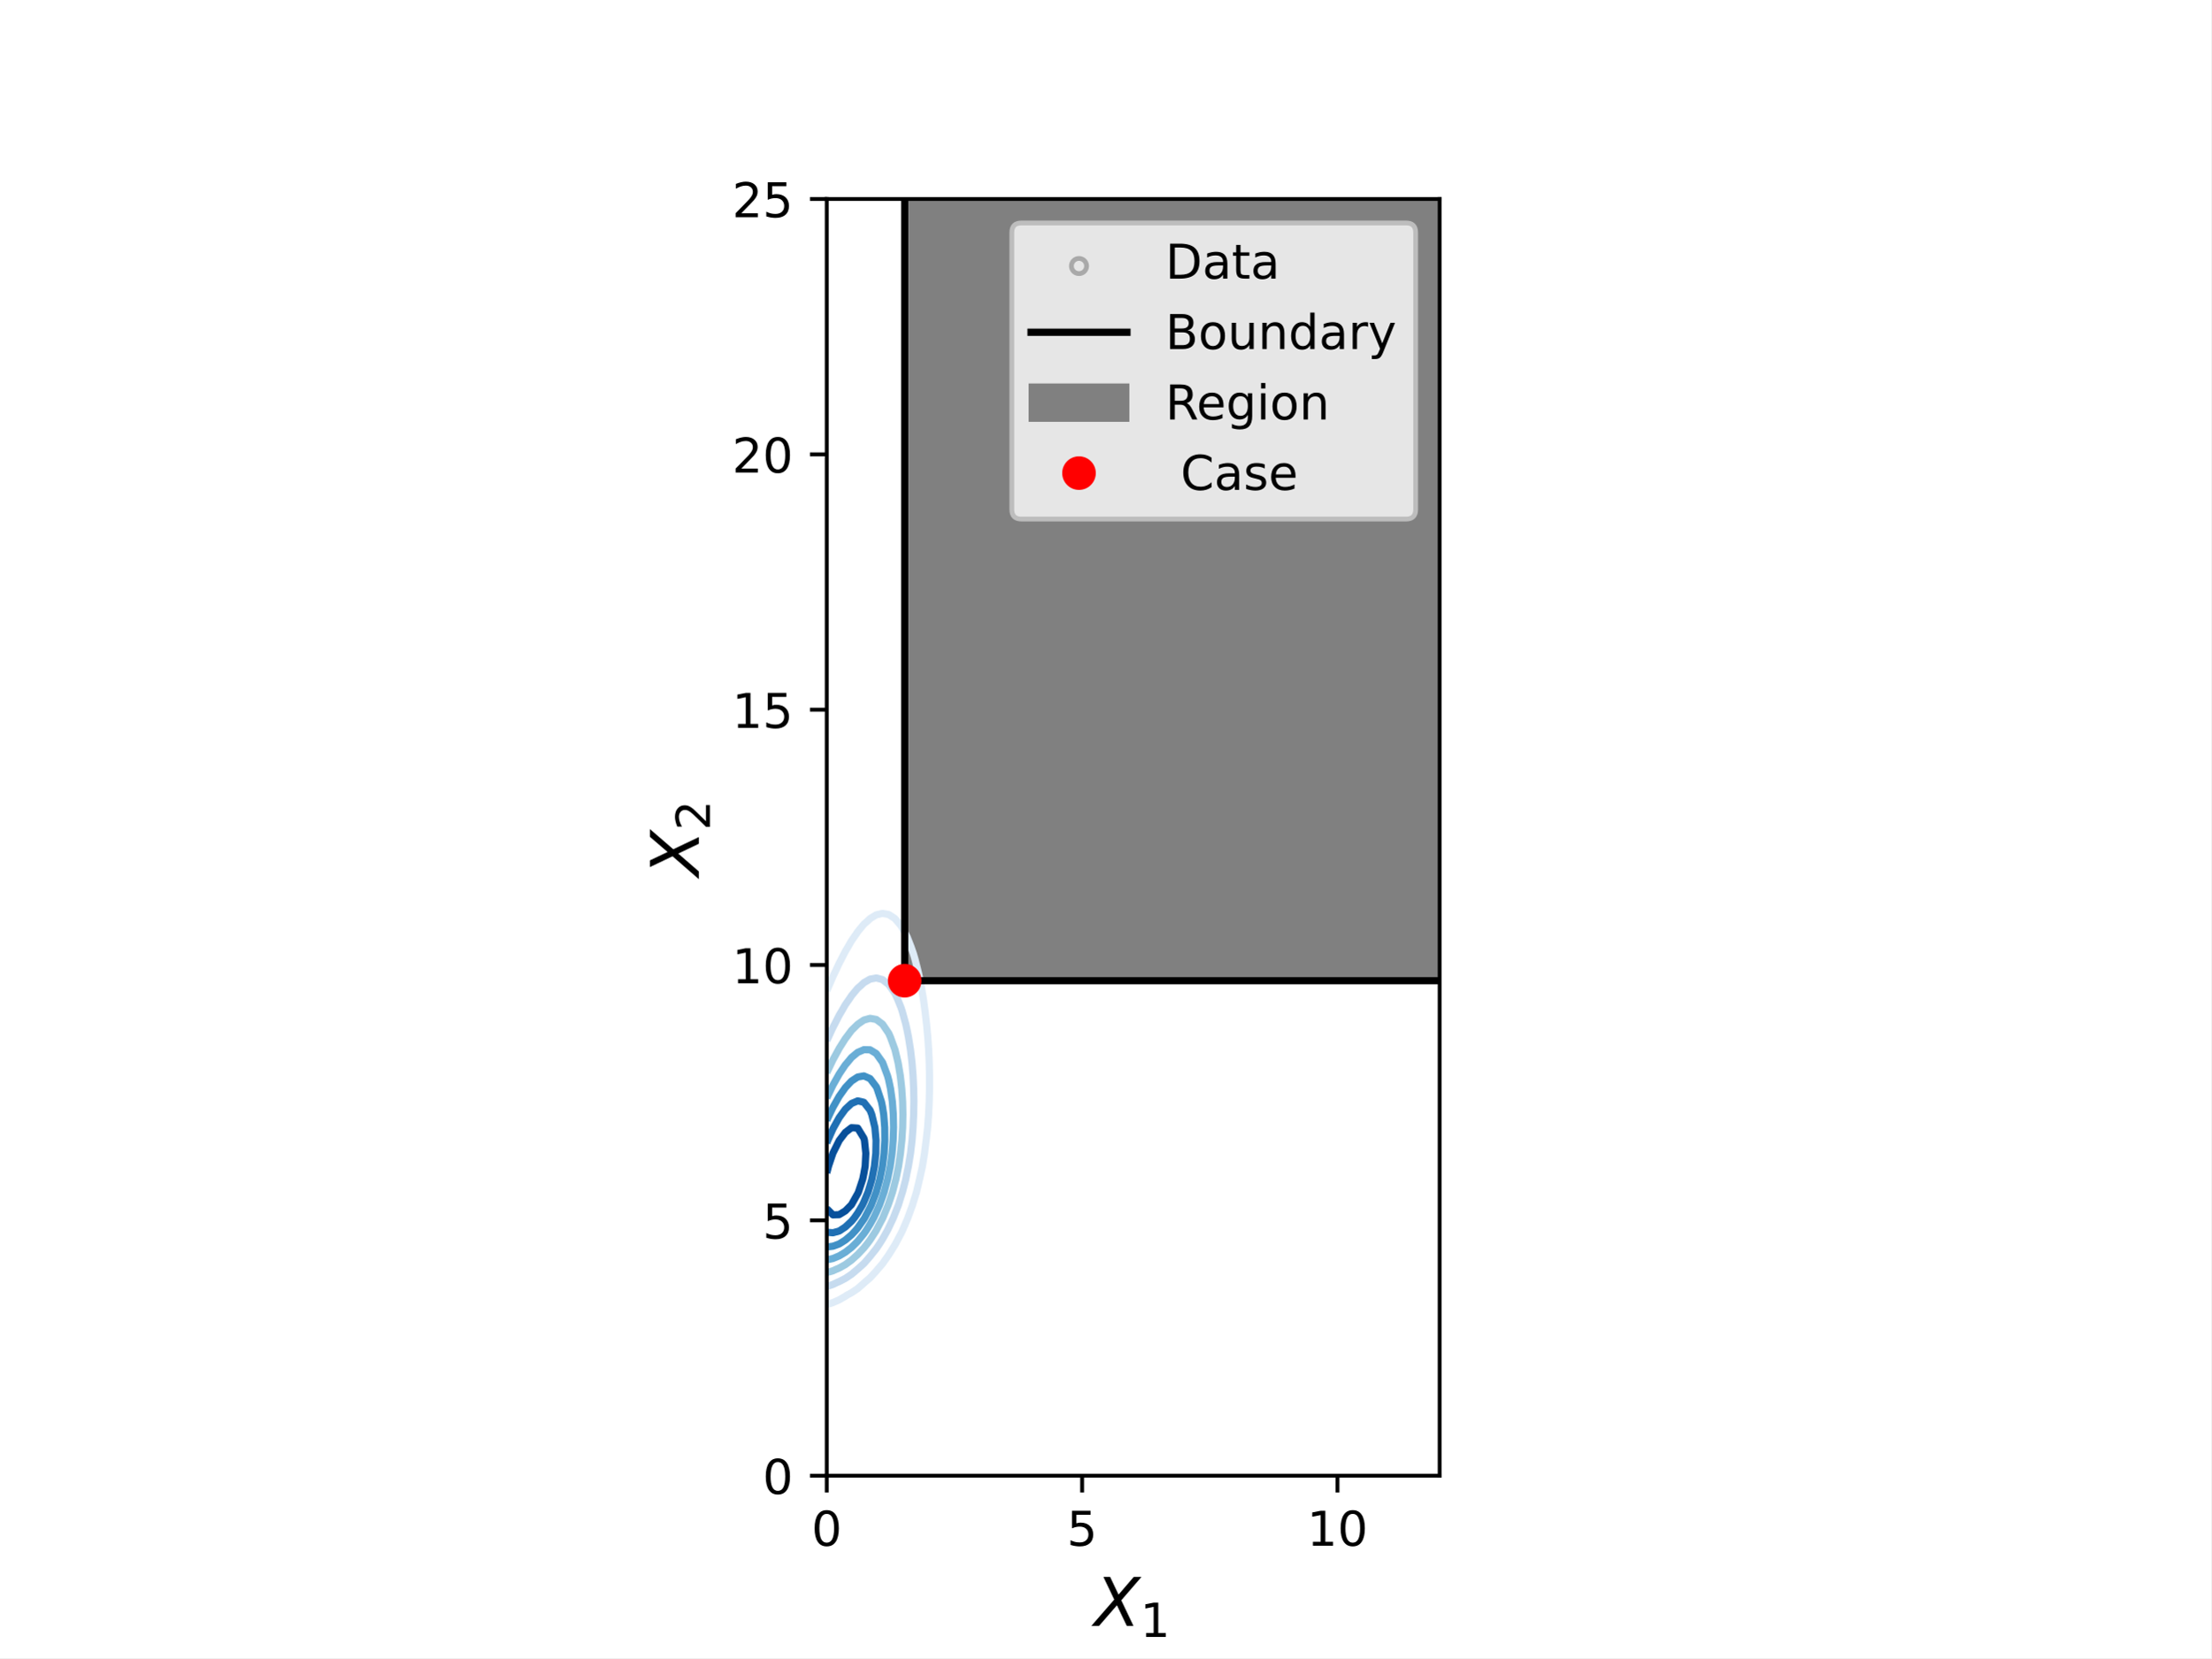
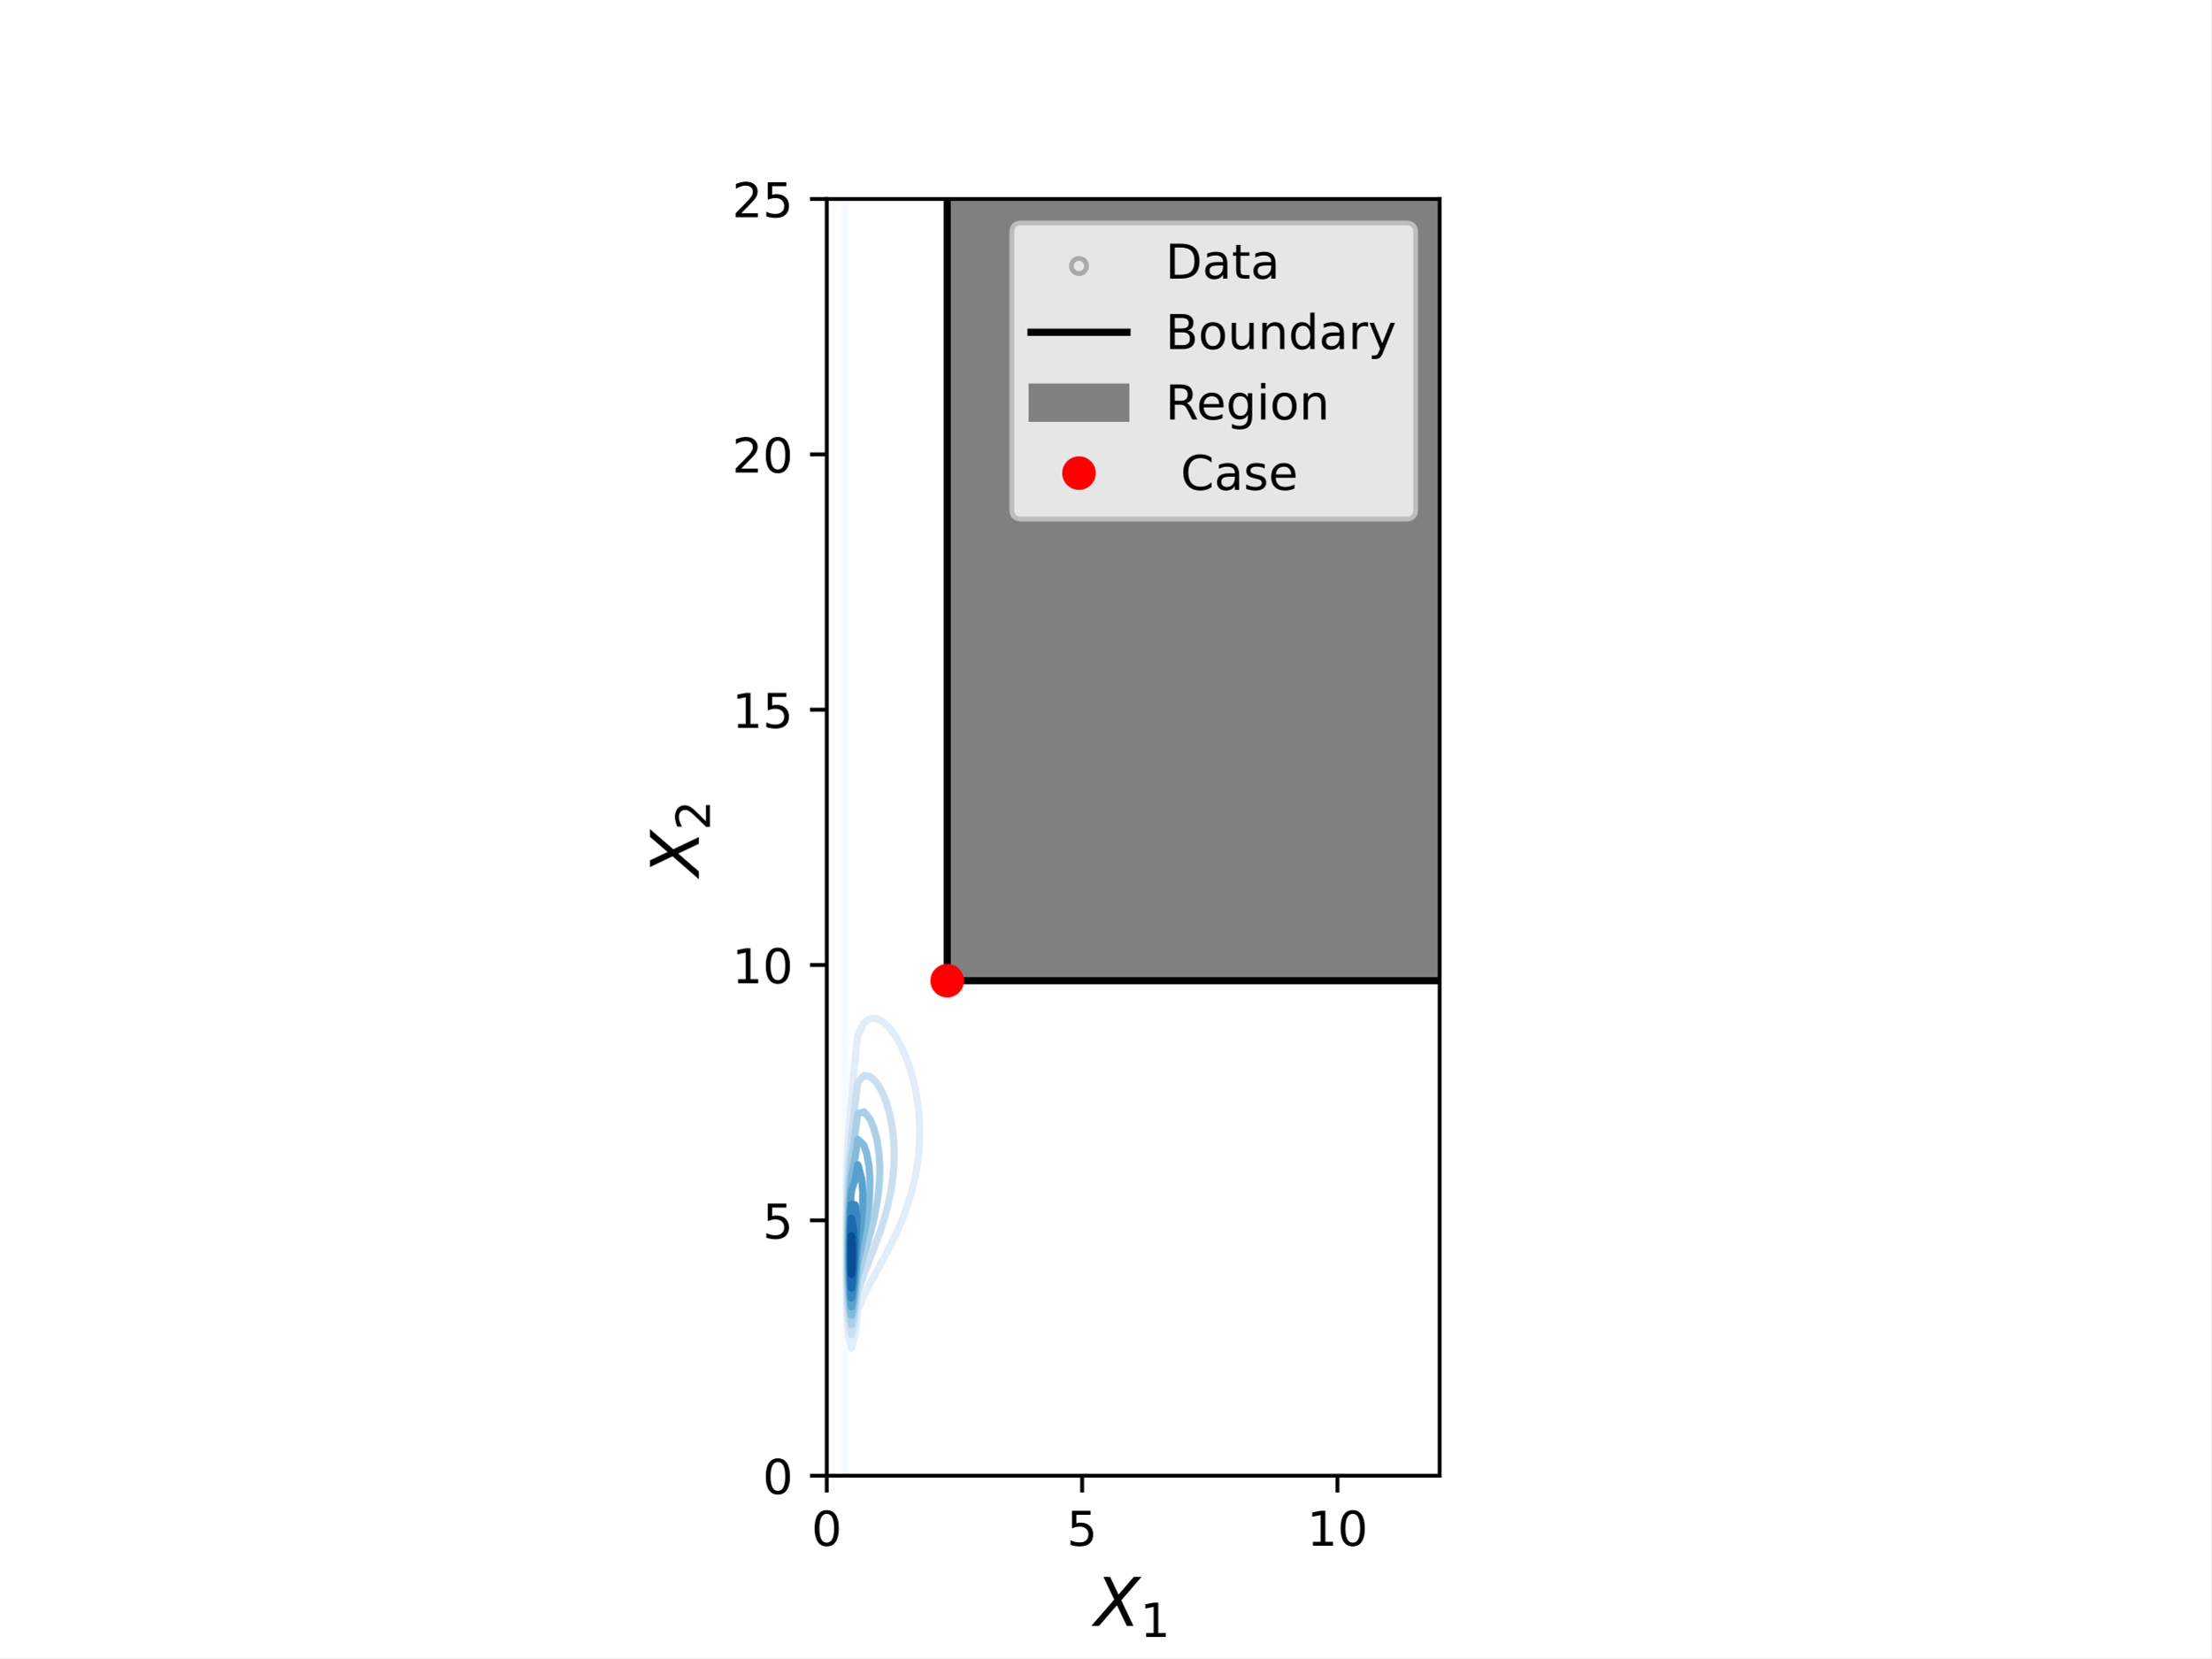
<svg xmlns="http://www.w3.org/2000/svg" xmlns:xlink="http://www.w3.org/1999/xlink" width="460.8pt" height="345.6pt" viewBox="0 0 460.8 345.6" version="1.1">
  <defs>
    <style type="text/css">*{stroke-linejoin: round; stroke-linecap: butt}</style>
  </defs>
  <g id="figure_1">
    <g id="patch_1">
      <path d="M 0 345.6  L 460.8 345.6  L 460.8 0  L 0 0  z " style="fill: #ffffff" />
    </g>
    <g id="axes_1">
      <g id="patch_2">
        <path d="M 172.293 307.584  L 300.027 307.584  L 300.027 41.472  L 172.293 41.472  z " style="fill: #ffffff" />
      </g>
      <g id="PathCollection_1">
        <defs>
-           <path id="C0_0_e2cc3e79ef" d="M 0 1.581  C 0.419 1.581 0.822 1.415 1.118 1.118  C 1.415 0.822 1.581 0.419 1.581 -0  C 1.581 -0.419 1.415 -0.822 1.118 -1.118  C 0.822 -1.415 0.419 -1.581 0 -1.581  C -0.419 -1.581 -0.822 -1.415 -1.118 -1.118  C -1.415 -0.822 -1.581 -0.419 -1.581 0  C -1.581 0.419 -1.415 0.822 -1.118 1.118  C -0.822 1.415 -0.419 1.581 0 1.581  z " />
+           <path id="C0_0_713fe497bd" d="M 0 1.581  C 0.419 1.581 0.822 1.415 1.118 1.118  C 1.415 0.822 1.581 0.419 1.581 -0  C 1.581 -0.419 1.415 -0.822 1.118 -1.118  C 0.822 -1.415 0.419 -1.581 0 -1.581  C -0.419 -1.581 -0.822 -1.415 -1.118 -1.118  C -1.415 -0.822 -1.581 -0.419 -1.581 0  C -1.581 0.419 -1.415 0.822 -1.118 1.118  C -0.822 1.415 -0.419 1.581 0 1.581  z " />
        </defs>
      </g>
      <g id="PolyCollection_1">
        <defs>
-           <path id="m3c625d0169" d="M 188.536 -304.128  L 188.536 -304.128  L 188.536 -141.187  L 300.027 -141.187  L 300.027 -304.128  L 300.027 -304.128  L 188.536 -304.128  L 188.536 -304.128  z " style="stroke: #808080" />
+           <path id="m09e045862e" d="M 197.395 -304.128  L 197.395 -304.128  L 197.395 -141.187  L 300.027 -141.187  L 300.027 -304.128  L 300.027 -304.128  L 197.395 -304.128  L 197.395 -304.128  z " style="stroke: #808080" />
        </defs>
-         <g clip-path="url(#p10155b7ddf)">
-           <use xlink:href="#m3c625d0169" x="0" y="345.6" style="fill: #808080; stroke: #808080" />
+         <g clip-path="url(#p71bfcab77f)">
+           <use xlink:href="#m09e045862e" x="0" y="345.6" style="fill: #808080; stroke: #808080" />
        </g>
      </g>
      <g id="matplotlib.axis_1">
        <g id="xtick_1">
          <g id="line2d_1">
            <defs>
-               <path id="mef07dab16d" d="M 0 0  L 0 3.5  " style="stroke: #000000; stroke-width: 0.8" />
-             </defs>
-             <g>
-               <use xlink:href="#mef07dab16d" x="172.293" y="307.584" style="stroke: #000000; stroke-width: 0.8" />
+               <path id="mf5a623e7c6" d="M 0 0  L 0 3.5  " style="stroke: #000000; stroke-width: 0.8" />
+             </defs>
+             <g>
+               <use xlink:href="#mf5a623e7c6" x="172.293" y="307.584" style="stroke: #000000; stroke-width: 0.8" />
            </g>
          </g>
          <g id="text_1">
            <g transform="translate(169.1119 322.1824) scale(0.1 -0.1)">
              <defs>
                <path id="DejaVuSans-30" d="M 2034 4250  Q 1547 4250 1301 3770  Q 1056 3291 1056 2328  Q 1056 1369 1301 889  Q 1547 409 2034 409  Q 2525 409 2770 889  Q 3016 1369 3016 2328  Q 3016 3291 2770 3770  Q 2525 4250 2034 4250  z M 2034 4750  Q 2819 4750 3233 4129  Q 3647 3509 3647 2328  Q 3647 1150 3233 529  Q 2819 -91 2034 -91  Q 1250 -91 836 529  Q 422 1150 422 2328  Q 422 3509 836 4129  Q 1250 4750 2034 4750  z " transform="scale(0.015625)" />
              </defs>
              <use xlink:href="#DejaVuSans-30" />
            </g>
          </g>
        </g>
        <g id="xtick_2">
          <g id="line2d_2">
            <g>
-               <use xlink:href="#mef07dab16d" x="225.516" y="307.584" style="stroke: #000000; stroke-width: 0.8" />
+               <use xlink:href="#mf5a623e7c6" x="225.516" y="307.584" style="stroke: #000000; stroke-width: 0.8" />
            </g>
          </g>
          <g id="text_2">
            <g transform="translate(222.3343 322.1824) scale(0.1 -0.1)">
              <defs>
                <path id="DejaVuSans-35" d="M 691 4666  L 3169 4666  L 3169 4134  L 1269 4134  L 1269 2991  Q 1406 3038 1543 3061  Q 1681 3084 1819 3084  Q 2600 3084 3056 2656  Q 3513 2228 3513 1497  Q 3513 744 3044 326  Q 2575 -91 1722 -91  Q 1428 -91 1123 -41  Q 819 9 494 109  L 494 744  Q 775 591 1075 516  Q 1375 441 1709 441  Q 2250 441 2565 725  Q 2881 1009 2881 1497  Q 2881 1984 2565 2268  Q 2250 2553 1709 2553  Q 1456 2553 1204 2497  Q 953 2441 691 2322  L 691 4666  z " transform="scale(0.015625)" />
              </defs>
              <use xlink:href="#DejaVuSans-35" />
            </g>
          </g>
        </g>
        <g id="xtick_3">
          <g id="line2d_3">
            <g>
-               <use xlink:href="#mef07dab16d" x="278.738" y="307.584" style="stroke: #000000; stroke-width: 0.8" />
+               <use xlink:href="#mf5a623e7c6" x="278.738" y="307.584" style="stroke: #000000; stroke-width: 0.8" />
            </g>
          </g>
          <g id="text_3">
            <g transform="translate(272.3754 322.1824) scale(0.1 -0.1)">
              <defs>
                <path id="DejaVuSans-31" d="M 794 531  L 1825 531  L 1825 4091  L 703 3866  L 703 4441  L 1819 4666  L 2450 4666  L 2450 531  L 3481 531  L 3481 0  L 794 0  L 794 531  z " transform="scale(0.015625)" />
              </defs>
              <use xlink:href="#DejaVuSans-31" />
              <use xlink:href="#DejaVuSans-30" x="63.623" />
            </g>
          </g>
        </g>
        <g id="text_4">
          <g transform="translate(228.04 338.8999) scale(0.14 -0.14)">
            <defs>
              <path id="DejaVuSans-Oblique-58" d="M 878 4666  L 1516 4666  L 2316 2981  L 3763 4666  L 4500 4666  L 2578 2438  L 3738 0  L 3103 0  L 2163 1966  L 459 0  L -275 0  L 1906 2509  L 878 4666  z " transform="scale(0.015625)" />
            </defs>
            <use xlink:href="#DejaVuSans-Oblique-58" transform="translate(0 0.09375)" />
            <use xlink:href="#DejaVuSans-31" transform="translate(68.50586 -16.3125) scale(0.7)" />
          </g>
        </g>
      </g>
      <g id="matplotlib.axis_2">
        <g id="ytick_1">
          <g id="line2d_4">
            <defs>
-               <path id="m76d0b7b9ad" d="M 0 0  L -3.5 0  " style="stroke: #000000; stroke-width: 0.8" />
-             </defs>
-             <g>
-               <use xlink:href="#m76d0b7b9ad" x="172.293" y="307.584" style="stroke: #000000; stroke-width: 0.8" />
+               <path id="m93c0676a8e" d="M 0 0  L -3.5 0  " style="stroke: #000000; stroke-width: 0.8" />
+             </defs>
+             <g>
+               <use xlink:href="#m93c0676a8e" x="172.293" y="307.584" style="stroke: #000000; stroke-width: 0.8" />
            </g>
          </g>
          <g id="text_5">
            <g transform="translate(158.9306 311.3832) scale(0.1 -0.1)">
              <use xlink:href="#DejaVuSans-30" />
            </g>
          </g>
        </g>
        <g id="ytick_2">
          <g id="line2d_5">
            <g>
-               <use xlink:href="#m76d0b7b9ad" x="172.293" y="254.362" style="stroke: #000000; stroke-width: 0.8" />
+               <use xlink:href="#m93c0676a8e" x="172.293" y="254.362" style="stroke: #000000; stroke-width: 0.8" />
            </g>
          </g>
          <g id="text_6">
            <g transform="translate(158.9306 258.1608) scale(0.1 -0.1)">
              <use xlink:href="#DejaVuSans-35" />
            </g>
          </g>
        </g>
        <g id="ytick_3">
          <g id="line2d_6">
            <g>
-               <use xlink:href="#m76d0b7b9ad" x="172.293" y="201.139" style="stroke: #000000; stroke-width: 0.8" />
+               <use xlink:href="#m93c0676a8e" x="172.293" y="201.139" style="stroke: #000000; stroke-width: 0.8" />
            </g>
          </g>
          <g id="text_7">
            <g transform="translate(152.5681 204.9384) scale(0.1 -0.1)">
              <use xlink:href="#DejaVuSans-31" />
              <use xlink:href="#DejaVuSans-30" x="63.623" />
            </g>
          </g>
        </g>
        <g id="ytick_4">
          <g id="line2d_7">
            <g>
-               <use xlink:href="#m76d0b7b9ad" x="172.293" y="147.917" style="stroke: #000000; stroke-width: 0.8" />
+               <use xlink:href="#m93c0676a8e" x="172.293" y="147.917" style="stroke: #000000; stroke-width: 0.8" />
            </g>
          </g>
          <g id="text_8">
            <g transform="translate(152.5681 151.716) scale(0.1 -0.1)">
              <use xlink:href="#DejaVuSans-31" />
              <use xlink:href="#DejaVuSans-35" x="63.623" />
            </g>
          </g>
        </g>
        <g id="ytick_5">
          <g id="line2d_8">
            <g>
-               <use xlink:href="#m76d0b7b9ad" x="172.293" y="94.694" style="stroke: #000000; stroke-width: 0.8" />
+               <use xlink:href="#m93c0676a8e" x="172.293" y="94.694" style="stroke: #000000; stroke-width: 0.8" />
            </g>
          </g>
          <g id="text_9">
            <g transform="translate(152.5681 98.49362) scale(0.1 -0.1)">
              <defs>
                <path id="DejaVuSans-32" d="M 1228 531  L 3431 531  L 3431 0  L 469 0  L 469 531  Q 828 903 1448 1529  Q 2069 2156 2228 2338  Q 2531 2678 2651 2914  Q 2772 3150 2772 3378  Q 2772 3750 2511 3984  Q 2250 4219 1831 4219  Q 1534 4219 1204 4116  Q 875 4013 500 3803  L 500 4441  Q 881 4594 1212 4672  Q 1544 4750 1819 4750  Q 2544 4750 2975 4387  Q 3406 4025 3406 3419  Q 3406 3131 3298 2873  Q 3191 2616 2906 2266  Q 2828 2175 2409 1742  Q 1991 1309 1228 531  z " transform="scale(0.015625)" />
              </defs>
              <use xlink:href="#DejaVuSans-32" />
              <use xlink:href="#DejaVuSans-30" x="63.623" />
            </g>
          </g>
        </g>
        <g id="ytick_6">
          <g id="line2d_9">
            <g>
-               <use xlink:href="#m76d0b7b9ad" x="172.293" y="41.472" style="stroke: #000000; stroke-width: 0.8" />
+               <use xlink:href="#m93c0676a8e" x="172.293" y="41.472" style="stroke: #000000; stroke-width: 0.8" />
            </g>
          </g>
          <g id="text_10">
            <g transform="translate(152.5681 45.27122) scale(0.1 -0.1)">
              <use xlink:href="#DejaVuSans-32" />
              <use xlink:href="#DejaVuSans-35" x="63.623" />
            </g>
          </g>
        </g>
        <g id="text_11">
          <g transform="translate(145.6566 182.648) rotate(-90) scale(0.14 -0.14)">
            <use xlink:href="#DejaVuSans-Oblique-58" transform="translate(0 0.09375)" />
            <use xlink:href="#DejaVuSans-32" transform="translate(68.50586 -16.3125) scale(0.7)" />
          </g>
        </g>
      </g>
      <g id="QuadContourSet_1">
-         <path clip-path="url(#p10155b7ddf)" style="fill: none; stroke: #f7fbff; stroke-width: 1.5" />
-         <path d="M 172.293 271.912  L 173.583 271.496  L 174.874 270.937  L 176.164 270.194  L 176.515 269.952  L 177.454 269.446  L 178.744 268.582  L 180.035 267.452  L 180.225 267.264  L 181.325 266.327  L 182.615 264.917  L 182.894 264.576  L 183.905 263.405  L 184.975 261.888  L 185.196 261.569  L 186.486 259.499  L 186.658 259.2  L 187.776 257.078  L 188.058 256.512  L 189.066 254.148  L 189.204 253.824  L 190.177 251.136  L 190.356 250.516  L 191.006 248.448  L 191.638 245.76  L 191.647 245.717  L 192.233 243.072  L 192.671 240.384  L 192.937 238.196  L 193.011 237.696  L 193.311 235.008  L 193.517 232.32  L 193.646 229.632  L 193.708 226.944  L 193.709 224.256  L 193.65 221.568  L 193.531 218.88  L 193.348 216.192  L 193.097 213.504  L 192.937 212.133  L 192.79 210.816  L 192.422 208.128  L 191.959 205.44  L 191.647 203.897  L 191.399 202.752  L 190.72 200.064  L 190.356 198.815  L 189.861 197.376  L 189.066 195.344  L 188.729 194.688  L 187.776 192.962  L 186.962 192  L 186.486 191.446  L 185.196 190.608  L 183.905 190.384  L 182.615 190.68  L 181.325 191.46  L 180.768 192  L 180.035 192.635  L 178.744 194.2  L 178.427 194.688  L 177.454 196.077  L 176.714 197.376  L 176.164 198.29  L 175.258 200.064  L 174.874 200.789  L 173.958 202.752  L 173.583 203.54  L 172.763 205.44  L 172.293 206.525  " clip-path="url(#p10155b7ddf)" style="fill: none; stroke: #deebf7; stroke-width: 1.5" />
-         <path d="M 172.293 268.158  L 173.583 267.724  L 174.544 267.264  L 174.874 267.13  L 176.164 266.464  L 177.454 265.607  L 178.666 264.576  L 178.744 264.514  L 180.035 263.355  L 181.316 261.888  L 181.325 261.878  L 182.615 260.257  L 183.329 259.2  L 183.905 258.281  L 184.904 256.512  L 185.196 255.923  L 186.182 253.824  L 186.486 253.048  L 187.231 251.136  L 187.776 249.372  L 188.074 248.448  L 188.763 245.76  L 189.066 244.206  L 189.312 243.072  L 189.752 240.384  L 190.065 237.696  L 190.275 235.008  L 190.356 233.21  L 190.404 232.32  L 190.451 229.632  L 190.406 226.944  L 190.356 225.921  L 190.28 224.256  L 190.069 221.568  L 189.757 218.88  L 189.331 216.192  L 189.066 214.85  L 188.769 213.504  L 188.033 210.816  L 187.776 210.017  L 187.002 208.128  L 186.486 207.029  L 185.376 205.44  L 185.196 205.198  L 183.905 204.174  L 182.615 203.844  L 181.325 204.079  L 180.035 204.819  L 179.38 205.44  L 178.744 205.982  L 177.454 207.529  L 177.063 208.128  L 176.164 209.413  L 175.365 210.816  L 174.874 211.637  L 173.924 213.504  L 173.583 214.153  L 172.64 216.192  L 172.293 216.934  " clip-path="url(#p10155b7ddf)" style="fill: none; stroke: #c6dbef; stroke-width: 1.5" />
-         <path d="M 172.293 265.252  L 173.583 264.874  L 174.237 264.576  L 174.874 264.31  L 176.164 263.587  L 177.454 262.648  L 178.293 261.888  L 178.744 261.483  L 180.035 260.113  L 180.759 259.2  L 181.325 258.441  L 182.569 256.512  L 182.615 256.431  L 183.905 253.978  L 183.981 253.824  L 185.101 251.136  L 185.196 250.856  L 186.006 248.448  L 186.486 246.582  L 186.707 245.76  L 187.26 243.072  L 187.657 240.384  L 187.776 239.19  L 187.942 237.696  L 188.112 235.008  L 188.165 232.32  L 188.106 229.632  L 187.929 226.944  L 187.776 225.529  L 187.627 224.256  L 187.175 221.568  L 186.536 218.88  L 186.486 218.702  L 185.569 216.192  L 185.196 215.351  L 183.941 213.504  L 183.905 213.457  L 182.615 212.487  L 181.325 212.253  L 180.035 212.614  L 178.745 213.504  L 178.744 213.504  L 177.454 214.771  L 176.397 216.192  L 176.164 216.485  L 174.874 218.532  L 174.689 218.88  L 173.583 220.902  L 173.267 221.568  L 172.293 223.597  " clip-path="url(#p10155b7ddf)" style="fill: none; stroke: #9dcae1; stroke-width: 1.5" />
-         <path d="M 172.293 262.604  L 173.583 262.316  L 174.599 261.888  L 174.874 261.774  L 176.164 261.006  L 177.454 259.999  L 178.272 259.2  L 178.744 258.714  L 180.035 257.137  L 180.476 256.512  L 181.325 255.164  L 182.076 253.824  L 182.615 252.686  L 183.301 251.136  L 183.905 249.433  L 184.247 248.448  L 184.971 245.76  L 185.196 244.632  L 185.517 243.072  L 185.899 240.384  L 186.129 237.696  L 186.22 235.008  L 186.17 232.32  L 185.966 229.632  L 185.586 226.944  L 185.196 225.097  L 184.968 224.256  L 183.97 221.568  L 183.905 221.426  L 182.615 219.598  L 181.438 218.88  L 181.325 218.816  L 180.035 218.785  L 179.835 218.88  L 178.744 219.348  L 177.454 220.415  L 176.502 221.568  L 176.164 221.952  L 174.874 223.88  L 174.667 224.256  L 173.583 226.178  L 173.214 226.944  L 172.293 228.854  " clip-path="url(#p10155b7ddf)" style="fill: none; stroke: #6aaed6; stroke-width: 1.5" />
-         <path d="M 172.293 259.908  L 173.583 259.758  L 174.874 259.283  L 175.012 259.2  L 176.164 258.472  L 177.454 257.379  L 178.264 256.512  L 178.744 255.937  L 180.035 254.099  L 180.204 253.824  L 181.325 251.67  L 181.578 251.136  L 182.599 248.448  L 182.615 248.394  L 183.352 245.76  L 183.891 243.072  L 183.905 242.959  L 184.235 240.384  L 184.398 237.696  L 184.379 235.008  L 184.165 232.32  L 183.905 230.676  L 183.69 229.632  L 182.805 226.944  L 182.615 226.516  L 181.325 224.819  L 180.035 224.258  L 178.744 224.486  L 177.454 225.323  L 176.164 226.695  L 175.993 226.944  L 174.874 228.525  L 174.249 229.632  L 173.583 230.808  L 172.862 232.32  L 172.293 233.543  " clip-path="url(#p10155b7ddf)" style="fill: none; stroke: #4191c6; stroke-width: 1.5" />
-         <path d="M 172.293 256.837  L 173.583 256.947  L 174.874 256.593  L 175.011 256.512  L 176.164 255.751  L 177.454 254.547  L 178.056 253.824  L 178.744 252.842  L 179.75 251.136  L 180.035 250.528  L 180.897 248.448  L 181.325 247.069  L 181.702 245.76  L 182.226 243.072  L 182.521 240.384  L 182.572 237.696  L 182.325 235.008  L 181.683 232.32  L 181.325 231.407  L 180.035 229.757  L 179.559 229.632  L 178.744 229.457  L 178.342 229.632  L 177.454 230.002  L 176.164 231.198  L 175.345 232.32  L 174.874 232.969  L 173.735 235.008  L 173.583 235.291  L 172.518 237.696  L 172.293 238.249  " clip-path="url(#p10155b7ddf)" style="fill: none; stroke: #2070b4; stroke-width: 1.5" />
-         <path d="M 172.293 251.92  L 173.583 253.22  L 174.874 253.179  L 176.164 252.394  L 177.413 251.136  L 177.454 251.082  L 178.744 248.785  L 178.902 248.448  L 179.797 245.76  L 180.035 244.59  L 180.303 243.072  L 180.435 240.384  L 180.157 237.696  L 180.035 237.245  L 178.744 235.133  L 177.454 235.048  L 176.164 236.039  L 174.905 237.696  L 174.874 237.742  L 173.583 240.343  L 173.567 240.384  L 172.659 243.072  L 172.293 244.502  " clip-path="url(#p10155b7ddf)" style="fill: none; stroke: #08509b; stroke-width: 1.5" />
-         <path clip-path="url(#p10155b7ddf)" style="fill: none; stroke: #08306b; stroke-width: 1.5" />
+         <path d="M 176.164 41.472  L 176.164 44.16  L 176.164 46.848  L 176.164 49.536  L 176.164 52.224  L 176.164 54.912  L 176.164 57.6  L 176.164 60.288  L 176.164 62.976  L 176.164 65.664  L 176.164 68.352  L 176.164 71.04  L 176.164 73.728  L 176.164 76.416  L 176.164 79.104  L 176.164 81.792  L 176.164 84.48  L 176.164 87.168  L 176.164 89.856  L 176.164 92.544  L 176.164 95.232  L 176.164 97.92  L 176.164 100.608  L 176.164 103.296  L 176.164 105.984  L 176.164 108.672  L 176.164 111.36  L 176.164 114.048  L 176.164 116.736  L 176.164 119.424  L 176.164 122.112  L 176.164 124.8  L 176.164 127.488  L 176.164 130.176  L 176.164 132.864  L 176.164 135.552  L 176.164 138.24  L 176.164 140.928  L 176.164 143.616  L 176.164 146.304  L 176.164 148.992  L 176.164 151.68  L 176.164 154.368  L 176.164 157.056  L 176.164 159.744  L 176.164 162.432  L 176.164 165.12  L 176.164 167.808  L 176.164 170.496  L 176.164 173.184  L 176.164 175.872  L 176.164 178.56  L 176.164 181.248  L 176.164 183.936  L 176.164 186.624  L 176.164 189.312  L 176.164 192  L 176.164 194.688  L 176.164 197.376  L 176.164 200.064  L 176.164 202.752  L 176.164 205.44  L 176.164 208.128  L 176.164 210.816  L 176.164 213.504  L 176.164 216.192  L 176.164 218.88  L 176.164 221.568  L 176.164 224.256  L 176.164 226.944  L 176.164 229.632  L 176.164 232.32  L 176.164 235.008  L 176.164 237.696  L 176.164 240.384  L 176.164 243.072  L 176.164 245.76  L 176.164 248.448  L 176.164 251.136  L 176.164 253.824  L 176.164 256.512  L 176.164 259.2  L 176.164 261.888  L 176.164 264.576  L 176.164 267.264  L 176.164 269.952  L 176.164 272.64  L 176.164 275.328  L 176.164 278.016  L 176.164 280.704  L 176.164 283.392  L 176.164 286.08  L 176.164 288.768  L 176.164 291.456  L 176.164 294.144  L 176.164 296.832  L 176.164 299.52  L 176.164 302.208  L 176.164 304.896  L 176.164 307.584  " clip-path="url(#p71bfcab77f)" style="fill: none; stroke: #f7fbff; stroke-width: 1.5" />
+         <path d="M 177.454 281.031  L 177.552 280.704  L 178.22 278.016  L 178.557 275.328  L 178.744 273.182  L 178.998 272.64  L 180.035 270.039  L 180.083 269.952  L 181.325 267.5  L 181.462 267.264  L 182.615 265.125  L 182.936 264.576  L 183.905 262.749  L 184.394 261.888  L 185.196 260.283  L 185.776 259.2  L 186.486 257.643  L 187.045 256.512  L 187.776 254.711  L 188.172 253.824  L 189.066 251.298  L 189.13 251.136  L 189.977 248.448  L 190.356 246.79  L 190.63 245.76  L 191.136 243.072  L 191.459 240.384  L 191.625 237.696  L 191.643 235.008  L 191.513 232.32  L 191.225 229.632  L 190.759 226.944  L 190.356 225.261  L 190.112 224.256  L 189.269 221.568  L 189.066 221.03  L 188.183 218.88  L 187.776 218.032  L 186.743 216.192  L 186.486 215.776  L 185.196 214.082  L 184.568 213.504  L 183.905 212.908  L 182.615 212.262  L 181.325 212.269  L 180.035 213.214  L 179.903 213.504  L 178.744 215.831  L 178.703 216.192  L 178.395 218.88  L 178.129 221.568  L 177.891 224.256  L 177.67 226.944  L 177.455 229.632  L 177.454 229.638  L 177.156 232.32  L 176.931 235.008  L 176.762 237.696  L 176.635 240.384  L 176.54 243.072  L 176.469 245.76  L 176.416 248.448  L 176.377 251.136  L 176.349 253.824  L 176.33 256.512  L 176.318 259.2  L 176.315 261.888  L 176.319 264.576  L 176.335 267.264  L 176.367 269.952  L 176.429 272.64  L 176.548 275.328  L 176.794 278.016  L 177.366 280.704  L 177.454 281.031  z " clip-path="url(#p71bfcab77f)" style="fill: none; stroke: #e1edf8; stroke-width: 1.5" />
+         <path d="M 177.454 278.143  L 177.488 278.016  L 178.09 275.328  L 178.437 272.64  L 178.685 269.952  L 178.744 269.284  L 179.515 267.264  L 180.035 265.535  L 180.46 264.576  L 181.325 262.209  L 181.472 261.888  L 182.506 259.2  L 182.615 258.847  L 183.495 256.512  L 183.905 255.091  L 184.343 253.824  L 185.045 251.136  L 185.196 250.34  L 185.63 248.448  L 186.041 245.76  L 186.276 243.072  L 186.346 240.384  L 186.245 237.696  L 185.952 235.008  L 185.43 232.32  L 185.196 231.456  L 184.649 229.632  L 183.905 227.798  L 183.465 226.944  L 182.615 225.576  L 181.325 224.374  L 180.449 224.256  L 180.035 224.202  L 179.993 224.256  L 178.744 225.625  L 178.584 226.944  L 178.271 229.632  L 177.975 232.32  L 177.677 235.008  L 177.454 236.809  L 177.36 237.696  L 177.107 240.384  L 176.917 243.072  L 176.774 245.76  L 176.668 248.448  L 176.59 251.136  L 176.534 253.824  L 176.495 256.512  L 176.473 259.2  L 176.466 261.888  L 176.475 264.576  L 176.506 267.264  L 176.571 269.952  L 176.694 272.64  L 176.931 275.328  L 177.425 278.016  L 177.454 278.143  z " clip-path="url(#p71bfcab77f)" style="fill: none; stroke: #ccdff1; stroke-width: 1.5" />
+         <path d="M 177.454 276.068  L 177.623 275.328  L 178.094 272.64  L 178.402 269.952  L 178.647 267.264  L 178.744 266.153  L 179.271 264.576  L 179.97 261.888  L 180.035 261.586  L 180.807 259.2  L 181.325 257.096  L 181.514 256.512  L 182.185 253.824  L 182.615 251.436  L 182.683 251.136  L 183.092 248.448  L 183.312 245.76  L 183.35 243.072  L 183.186 240.384  L 182.779 237.696  L 182.615 237.006  L 182.052 235.008  L 181.325 233.3  L 180.58 232.32  L 180.035 231.748  L 178.744 232.129  L 178.72 232.32  L 178.378 235.008  L 178.032 237.696  L 177.64 240.384  L 177.454 241.408  L 177.293 243.072  L 177.079 245.76  L 176.92 248.448  L 176.803 251.136  L 176.718 253.824  L 176.661 256.512  L 176.628 259.2  L 176.617 261.888  L 176.631 264.576  L 176.678 267.264  L 176.775 269.952  L 176.959 272.64  L 177.315 275.328  L 177.454 276.068  z " clip-path="url(#p71bfcab77f)" style="fill: none; stroke: #abd0e6; stroke-width: 1.5" />
+         <path d="M 177.454 274.191  L 177.752 272.64  L 178.118 269.952  L 178.384 267.264  L 178.616 264.576  L 178.744 263.094  L 179.085 261.888  L 179.68 259.2  L 180.035 257.15  L 180.199 256.512  L 180.709 253.824  L 181.055 251.136  L 181.254 248.448  L 181.288 245.76  L 181.107 243.072  L 180.606 240.384  L 180.035 238.708  L 179.041 237.696  L 178.744 237.486  L 178.717 237.696  L 178.347 240.384  L 177.907 243.072  L 177.454 244.991  L 177.384 245.76  L 177.172 248.448  L 177.016 251.136  L 176.903 253.824  L 176.827 256.512  L 176.782 259.2  L 176.768 261.888  L 176.786 264.576  L 176.849 267.264  L 176.978 269.952  L 177.224 272.64  L 177.454 274.191  z " clip-path="url(#p71bfcab77f)" style="fill: none; stroke: #82bbdb; stroke-width: 1.5" />
+         <path d="M 177.454 272.403  L 177.834 269.952  L 178.12 267.264  L 178.345 264.576  L 178.554 261.888  L 178.744 259.599  L 178.835 259.2  L 179.284 256.512  L 179.596 253.824  L 179.78 251.136  L 179.805 248.448  L 179.582 245.76  L 178.881 243.072  L 178.744 242.766  L 178.7 243.072  L 178.246 245.76  L 177.454 248.087  L 177.424 248.448  L 177.229 251.136  L 177.088 253.824  L 176.993 256.512  L 176.937 259.2  L 176.918 261.888  L 176.942 264.576  L 177.02 267.264  L 177.182 269.952  L 177.454 272.403  z " clip-path="url(#p71bfcab77f)" style="fill: none; stroke: #58a1cf; stroke-width: 1.5" />
+         <path d="M 177.454 270.571  L 177.55 269.952  L 177.857 267.264  L 178.074 264.576  L 178.244 261.888  L 178.389 259.2  L 178.52 256.512  L 178.634 253.824  L 178.208 251.136  L 177.454 250.966  L 177.441 251.136  L 177.273 253.824  L 177.159 256.512  L 177.091 259.2  L 177.069 261.888  L 177.098 264.576  L 177.192 267.264  L 177.385 269.952  L 177.454 270.571  z " clip-path="url(#p71bfcab77f)" style="fill: none; stroke: #3787c0; stroke-width: 1.5" />
+         <path d="M 177.454 268.463  L 177.594 267.264  L 177.803 264.576  L 177.934 261.888  L 177.991 259.2  L 177.922 256.512  L 177.454 253.893  L 177.324 256.512  L 177.246 259.2  L 177.22 261.888  L 177.253 264.576  L 177.363 267.264  L 177.454 268.463  z " clip-path="url(#p71bfcab77f)" style="fill: none; stroke: #1b69af; stroke-width: 1.5" />
+         <path d="M 177.454 265.605  L 177.533 264.576  L 177.624 261.888  L 177.592 259.2  L 177.454 257.549  L 177.4 259.2  L 177.371 261.888  L 177.409 264.576  L 177.454 265.605  z " clip-path="url(#p71bfcab77f)" style="fill: none; stroke: #084d96; stroke-width: 1.5" />
+         <path clip-path="url(#p71bfcab77f)" style="fill: none; stroke: #08306b; stroke-width: 1.5" />
      </g>
      <g id="line2d_10">
-         <path d="M 188.536 41.472  L 188.536 204.413  L 300.027 204.413  " clip-path="url(#p10155b7ddf)" style="fill: none; stroke: #000000; stroke-width: 1.5; stroke-linecap: square" />
+         <path d="M 197.395 41.472  L 197.395 204.413  L 300.027 204.413  " clip-path="url(#p71bfcab77f)" style="fill: none; stroke: #000000; stroke-width: 1.5; stroke-linecap: square" />
      </g>
      <g id="line2d_11">
        <defs>
-           <path id="mf529020ab5" d="M 0 3  C 0.796 3 1.559 2.684 2.121 2.121  C 2.684 1.559 3 0.796 3 0  C 3 -0.796 2.684 -1.559 2.121 -2.121  C 1.559 -2.684 0.796 -3 0 -3  C -0.796 -3 -1.559 -2.684 -2.121 -2.121  C -2.684 -1.559 -3 -0.796 -3 0  C -3 0.796 -2.684 1.559 -2.121 2.121  C -1.559 2.684 -0.796 3 0 3  z " style="stroke: #ff0000" />
+           <path id="m1e7ac2810d" d="M 0 3  C 0.796 3 1.559 2.684 2.121 2.121  C 2.684 1.559 3 0.796 3 0  C 3 -0.796 2.684 -1.559 2.121 -2.121  C 1.559 -2.684 0.796 -3 0 -3  C -0.796 -3 -1.559 -2.684 -2.121 -2.121  C -2.684 -1.559 -3 -0.796 -3 0  C -3 0.796 -2.684 1.559 -2.121 2.121  C -1.559 2.684 -0.796 3 0 3  z " style="stroke: #ff0000" />
        </defs>
-         <g clip-path="url(#p10155b7ddf)">
-           <use xlink:href="#mf529020ab5" x="188.536" y="204.413" style="fill: #ff0000; stroke: #ff0000" />
+         <g clip-path="url(#p71bfcab77f)">
+           <use xlink:href="#m1e7ac2810d" x="197.395" y="204.413" style="fill: #ff0000; stroke: #ff0000" />
        </g>
      </g>
      <g id="patch_3">
        <path d="M 172.293 307.584  L 172.293 41.472  " style="fill: none; stroke: #000000; stroke-width: 0.8; stroke-linejoin: miter; stroke-linecap: square" />
      </g>
      <g id="patch_4">
        <path d="M 300.027 307.584  L 300.027 41.472  " style="fill: none; stroke: #000000; stroke-width: 0.8; stroke-linejoin: miter; stroke-linecap: square" />
      </g>
      <g id="patch_5">
        <path d="M 172.293 307.584  L 300.027 307.584  " style="fill: none; stroke: #000000; stroke-width: 0.8; stroke-linejoin: miter; stroke-linecap: square" />
      </g>
      <g id="patch_6">
        <path d="M 172.293 41.472  L 300.027 41.472  " style="fill: none; stroke: #000000; stroke-width: 0.8; stroke-linejoin: miter; stroke-linecap: square" />
      </g>
      <g id="legend_1">
        <g id="patch_7">
          <path d="M 212.866 108.184  L 293.027 108.184  Q 295.027 108.184 295.027 106.184  L 295.027 48.472  Q 295.027 46.472 293.027 46.472  L 212.866 46.472  Q 210.866 46.472 210.866 48.472  L 210.866 106.184  Q 210.866 108.184 212.866 108.184  z " style="fill: #ffffff; opacity: 0.8; stroke: #cccccc; stroke-linejoin: miter" />
        </g>
        <g id="PathCollection_2">
          <path d="M 224.866 57.027  C 225.285 57.027 225.687 56.86 225.984 56.563  C 226.28 56.267 226.447 55.865 226.447 55.445  C 226.447 55.026 226.28 54.624 225.984 54.327  C 225.687 54.031 225.285 53.864 224.866 53.864  C 224.447 53.864 224.044 54.031 223.748 54.327  C 223.451 54.624 223.285 55.026 223.285 55.445  C 223.285 55.865 223.451 56.267 223.748 56.563  C 224.044 56.86 224.447 57.027 224.866 57.027  L 224.866 57.027  z " style="fill: none; stroke: #a9a9a9" />
        </g>
        <g id="text_12">
          <g transform="translate(242.8659 58.07044) scale(0.1 -0.1)">
            <defs>
              <path id="DejaVuSans-44" d="M 1259 4147  L 1259 519  L 2022 519  Q 2988 519 3436 956  Q 3884 1394 3884 2338  Q 3884 3275 3436 3711  Q 2988 4147 2022 4147  L 1259 4147  z M 628 4666  L 1925 4666  Q 3281 4666 3915 4102  Q 4550 3538 4550 2338  Q 4550 1131 3912 565  Q 3275 0 1925 0  L 628 0  L 628 4666  z " transform="scale(0.015625)" />
              <path id="DejaVuSans-61" d="M 2194 1759  Q 1497 1759 1228 1600  Q 959 1441 959 1056  Q 959 750 1161 570  Q 1363 391 1709 391  Q 2188 391 2477 730  Q 2766 1069 2766 1631  L 2766 1759  L 2194 1759  z M 3341 1997  L 3341 0  L 2766 0  L 2766 531  Q 2569 213 2275 61  Q 1981 -91 1556 -91  Q 1019 -91 701 211  Q 384 513 384 1019  Q 384 1609 779 1909  Q 1175 2209 1959 2209  L 2766 2209  L 2766 2266  Q 2766 2663 2505 2880  Q 2244 3097 1772 3097  Q 1472 3097 1187 3025  Q 903 2953 641 2809  L 641 3341  Q 956 3463 1253 3523  Q 1550 3584 1831 3584  Q 2591 3584 2966 3190  Q 3341 2797 3341 1997  z " transform="scale(0.015625)" />
              <path id="DejaVuSans-74" d="M 1172 4494  L 1172 3500  L 2356 3500  L 2356 3053  L 1172 3053  L 1172 1153  Q 1172 725 1289 603  Q 1406 481 1766 481  L 2356 481  L 2356 0  L 1766 0  Q 1100 0 847 248  Q 594 497 594 1153  L 594 3053  L 172 3053  L 172 3500  L 594 3500  L 594 4494  L 1172 4494  z " transform="scale(0.015625)" />
            </defs>
            <use xlink:href="#DejaVuSans-44" />
            <use xlink:href="#DejaVuSans-61" x="77.002" />
            <use xlink:href="#DejaVuSans-74" x="138.281" />
            <use xlink:href="#DejaVuSans-61" x="177.49" />
          </g>
        </g>
        <g id="line2d_12">
          <path d="M 214.866 69.249  L 224.866 69.249  L 234.866 69.249  " style="fill: none; stroke: #000000; stroke-width: 1.5; stroke-linecap: square" />
        </g>
        <g id="text_13">
          <g transform="translate(242.8659 72.74856) scale(0.1 -0.1)">
            <defs>
              <path id="DejaVuSans-42" d="M 1259 2228  L 1259 519  L 2272 519  Q 2781 519 3026 730  Q 3272 941 3272 1375  Q 3272 1813 3026 2020  Q 2781 2228 2272 2228  L 1259 2228  z M 1259 4147  L 1259 2741  L 2194 2741  Q 2656 2741 2882 2914  Q 3109 3088 3109 3444  Q 3109 3797 2882 3972  Q 2656 4147 2194 4147  L 1259 4147  z M 628 4666  L 2241 4666  Q 2963 4666 3353 4366  Q 3744 4066 3744 3513  Q 3744 3084 3544 2831  Q 3344 2578 2956 2516  Q 3422 2416 3680 2098  Q 3938 1781 3938 1306  Q 3938 681 3513 340  Q 3088 0 2303 0  L 628 0  L 628 4666  z " transform="scale(0.015625)" />
              <path id="DejaVuSans-6f" d="M 1959 3097  Q 1497 3097 1228 2736  Q 959 2375 959 1747  Q 959 1119 1226 758  Q 1494 397 1959 397  Q 2419 397 2687 759  Q 2956 1122 2956 1747  Q 2956 2369 2687 2733  Q 2419 3097 1959 3097  z M 1959 3584  Q 2709 3584 3137 3096  Q 3566 2609 3566 1747  Q 3566 888 3137 398  Q 2709 -91 1959 -91  Q 1206 -91 779 398  Q 353 888 353 1747  Q 353 2609 779 3096  Q 1206 3584 1959 3584  z " transform="scale(0.015625)" />
              <path id="DejaVuSans-75" d="M 544 1381  L 544 3500  L 1119 3500  L 1119 1403  Q 1119 906 1312 657  Q 1506 409 1894 409  Q 2359 409 2629 706  Q 2900 1003 2900 1516  L 2900 3500  L 3475 3500  L 3475 0  L 2900 0  L 2900 538  Q 2691 219 2414 64  Q 2138 -91 1772 -91  Q 1169 -91 856 284  Q 544 659 544 1381  z M 1991 3584  L 1991 3584  z " transform="scale(0.015625)" />
              <path id="DejaVuSans-6e" d="M 3513 2113  L 3513 0  L 2938 0  L 2938 2094  Q 2938 2591 2744 2837  Q 2550 3084 2163 3084  Q 1697 3084 1428 2787  Q 1159 2491 1159 1978  L 1159 0  L 581 0  L 581 3500  L 1159 3500  L 1159 2956  Q 1366 3272 1645 3428  Q 1925 3584 2291 3584  Q 2894 3584 3203 3211  Q 3513 2838 3513 2113  z " transform="scale(0.015625)" />
              <path id="DejaVuSans-64" d="M 2906 2969  L 2906 4863  L 3481 4863  L 3481 0  L 2906 0  L 2906 525  Q 2725 213 2448 61  Q 2172 -91 1784 -91  Q 1150 -91 751 415  Q 353 922 353 1747  Q 353 2572 751 3078  Q 1150 3584 1784 3584  Q 2172 3584 2448 3432  Q 2725 3281 2906 2969  z M 947 1747  Q 947 1113 1208 752  Q 1469 391 1925 391  Q 2381 391 2643 752  Q 2906 1113 2906 1747  Q 2906 2381 2643 2742  Q 2381 3103 1925 3103  Q 1469 3103 1208 2742  Q 947 2381 947 1747  z " transform="scale(0.015625)" />
              <path id="DejaVuSans-72" d="M 2631 2963  Q 2534 3019 2420 3045  Q 2306 3072 2169 3072  Q 1681 3072 1420 2755  Q 1159 2438 1159 1844  L 1159 0  L 581 0  L 581 3500  L 1159 3500  L 1159 2956  Q 1341 3275 1631 3429  Q 1922 3584 2338 3584  Q 2397 3584 2469 3576  Q 2541 3569 2628 3553  L 2631 2963  z " transform="scale(0.015625)" />
              <path id="DejaVuSans-79" d="M 2059 -325  Q 1816 -950 1584 -1140  Q 1353 -1331 966 -1331  L 506 -1331  L 506 -850  L 844 -850  Q 1081 -850 1212 -737  Q 1344 -625 1503 -206  L 1606 56  L 191 3500  L 800 3500  L 1894 763  L 2988 3500  L 3597 3500  L 2059 -325  z " transform="scale(0.015625)" />
            </defs>
            <use xlink:href="#DejaVuSans-42" />
            <use xlink:href="#DejaVuSans-6f" x="68.604" />
            <use xlink:href="#DejaVuSans-75" x="129.785" />
            <use xlink:href="#DejaVuSans-6e" x="193.164" />
            <use xlink:href="#DejaVuSans-64" x="256.543" />
            <use xlink:href="#DejaVuSans-61" x="320.02" />
            <use xlink:href="#DejaVuSans-72" x="381.299" />
            <use xlink:href="#DejaVuSans-79" x="422.412" />
          </g>
        </g>
        <g id="patch_8">
          <path d="M 214.866 87.427  L 234.866 87.427  L 234.866 80.427  L 214.866 80.427  z " style="fill: #808080; stroke: #808080; stroke-linejoin: miter" />
        </g>
        <g id="text_14">
          <g transform="translate(242.8659 87.42669) scale(0.1 -0.1)">
            <defs>
              <path id="DejaVuSans-52" d="M 2841 2188  Q 3044 2119 3236 1894  Q 3428 1669 3622 1275  L 4263 0  L 3584 0  L 2988 1197  Q 2756 1666 2539 1819  Q 2322 1972 1947 1972  L 1259 1972  L 1259 0  L 628 0  L 628 4666  L 2053 4666  Q 2853 4666 3247 4331  Q 3641 3997 3641 3322  Q 3641 2881 3436 2590  Q 3231 2300 2841 2188  z M 1259 4147  L 1259 2491  L 2053 2491  Q 2509 2491 2742 2702  Q 2975 2913 2975 3322  Q 2975 3731 2742 3939  Q 2509 4147 2053 4147  L 1259 4147  z " transform="scale(0.015625)" />
              <path id="DejaVuSans-65" d="M 3597 1894  L 3597 1613  L 953 1613  Q 991 1019 1311 708  Q 1631 397 2203 397  Q 2534 397 2845 478  Q 3156 559 3463 722  L 3463 178  Q 3153 47 2828 -22  Q 2503 -91 2169 -91  Q 1331 -91 842 396  Q 353 884 353 1716  Q 353 2575 817 3079  Q 1281 3584 2069 3584  Q 2775 3584 3186 3129  Q 3597 2675 3597 1894  z M 3022 2063  Q 3016 2534 2758 2815  Q 2500 3097 2075 3097  Q 1594 3097 1305 2825  Q 1016 2553 972 2059  L 3022 2063  z " transform="scale(0.015625)" />
              <path id="DejaVuSans-67" d="M 2906 1791  Q 2906 2416 2648 2759  Q 2391 3103 1925 3103  Q 1463 3103 1205 2759  Q 947 2416 947 1791  Q 947 1169 1205 825  Q 1463 481 1925 481  Q 2391 481 2648 825  Q 2906 1169 2906 1791  z M 3481 434  Q 3481 -459 3084 -895  Q 2688 -1331 1869 -1331  Q 1566 -1331 1297 -1286  Q 1028 -1241 775 -1147  L 775 -588  Q 1028 -725 1275 -790  Q 1522 -856 1778 -856  Q 2344 -856 2625 -561  Q 2906 -266 2906 331  L 2906 616  Q 2728 306 2450 153  Q 2172 0 1784 0  Q 1141 0 747 490  Q 353 981 353 1791  Q 353 2603 747 3093  Q 1141 3584 1784 3584  Q 2172 3584 2450 3431  Q 2728 3278 2906 2969  L 2906 3500  L 3481 3500  L 3481 434  z " transform="scale(0.015625)" />
              <path id="DejaVuSans-69" d="M 603 3500  L 1178 3500  L 1178 0  L 603 0  L 603 3500  z M 603 4863  L 1178 4863  L 1178 4134  L 603 4134  L 603 4863  z " transform="scale(0.015625)" />
            </defs>
            <use xlink:href="#DejaVuSans-52" />
            <use xlink:href="#DejaVuSans-65" x="64.982" />
            <use xlink:href="#DejaVuSans-67" x="126.506" />
            <use xlink:href="#DejaVuSans-69" x="189.982" />
            <use xlink:href="#DejaVuSans-6f" x="217.766" />
            <use xlink:href="#DejaVuSans-6e" x="278.947" />
          </g>
        </g>
        <g id="line2d_13">
          <g>
-             <use xlink:href="#mf529020ab5" x="224.866" y="98.605" style="fill: #ff0000; stroke: #ff0000" />
+             <use xlink:href="#m1e7ac2810d" x="224.866" y="98.605" style="fill: #ff0000; stroke: #ff0000" />
          </g>
        </g>
        <g id="text_15">
          <g transform="translate(242.8659 102.1048) scale(0.1 -0.1)">
            <defs>
              <path id="DejaVuSans-20" transform="scale(0.015625)" />
              <path id="DejaVuSans-43" d="M 4122 4306  L 4122 3641  Q 3803 3938 3442 4084  Q 3081 4231 2675 4231  Q 1875 4231 1450 3742  Q 1025 3253 1025 2328  Q 1025 1406 1450 917  Q 1875 428 2675 428  Q 3081 428 3442 575  Q 3803 722 4122 1019  L 4122 359  Q 3791 134 3420 21  Q 3050 -91 2638 -91  Q 1578 -91 968 557  Q 359 1206 359 2328  Q 359 3453 968 4101  Q 1578 4750 2638 4750  Q 3056 4750 3426 4639  Q 3797 4528 4122 4306  z " transform="scale(0.015625)" />
              <path id="DejaVuSans-73" d="M 2834 3397  L 2834 2853  Q 2591 2978 2328 3040  Q 2066 3103 1784 3103  Q 1356 3103 1142 2972  Q 928 2841 928 2578  Q 928 2378 1081 2264  Q 1234 2150 1697 2047  L 1894 2003  Q 2506 1872 2764 1633  Q 3022 1394 3022 966  Q 3022 478 2636 193  Q 2250 -91 1575 -91  Q 1294 -91 989 -36  Q 684 19 347 128  L 347 722  Q 666 556 975 473  Q 1284 391 1588 391  Q 1994 391 2212 530  Q 2431 669 2431 922  Q 2431 1156 2273 1281  Q 2116 1406 1581 1522  L 1381 1569  Q 847 1681 609 1914  Q 372 2147 372 2553  Q 372 3047 722 3315  Q 1072 3584 1716 3584  Q 2034 3584 2315 3537  Q 2597 3491 2834 3397  z " transform="scale(0.015625)" />
            </defs>
            <use xlink:href="#DejaVuSans-20" />
            <use xlink:href="#DejaVuSans-43" x="31.787" />
            <use xlink:href="#DejaVuSans-61" x="101.611" />
            <use xlink:href="#DejaVuSans-73" x="162.891" />
            <use xlink:href="#DejaVuSans-65" x="214.99" />
          </g>
        </g>
      </g>
    </g>
  </g>
  <defs>
-     <clipPath id="p10155b7ddf">
+     <clipPath id="p71bfcab77f">
      <rect x="172.293" y="41.472" width="127.734" height="266.112" />
    </clipPath>
  </defs>
</svg>
